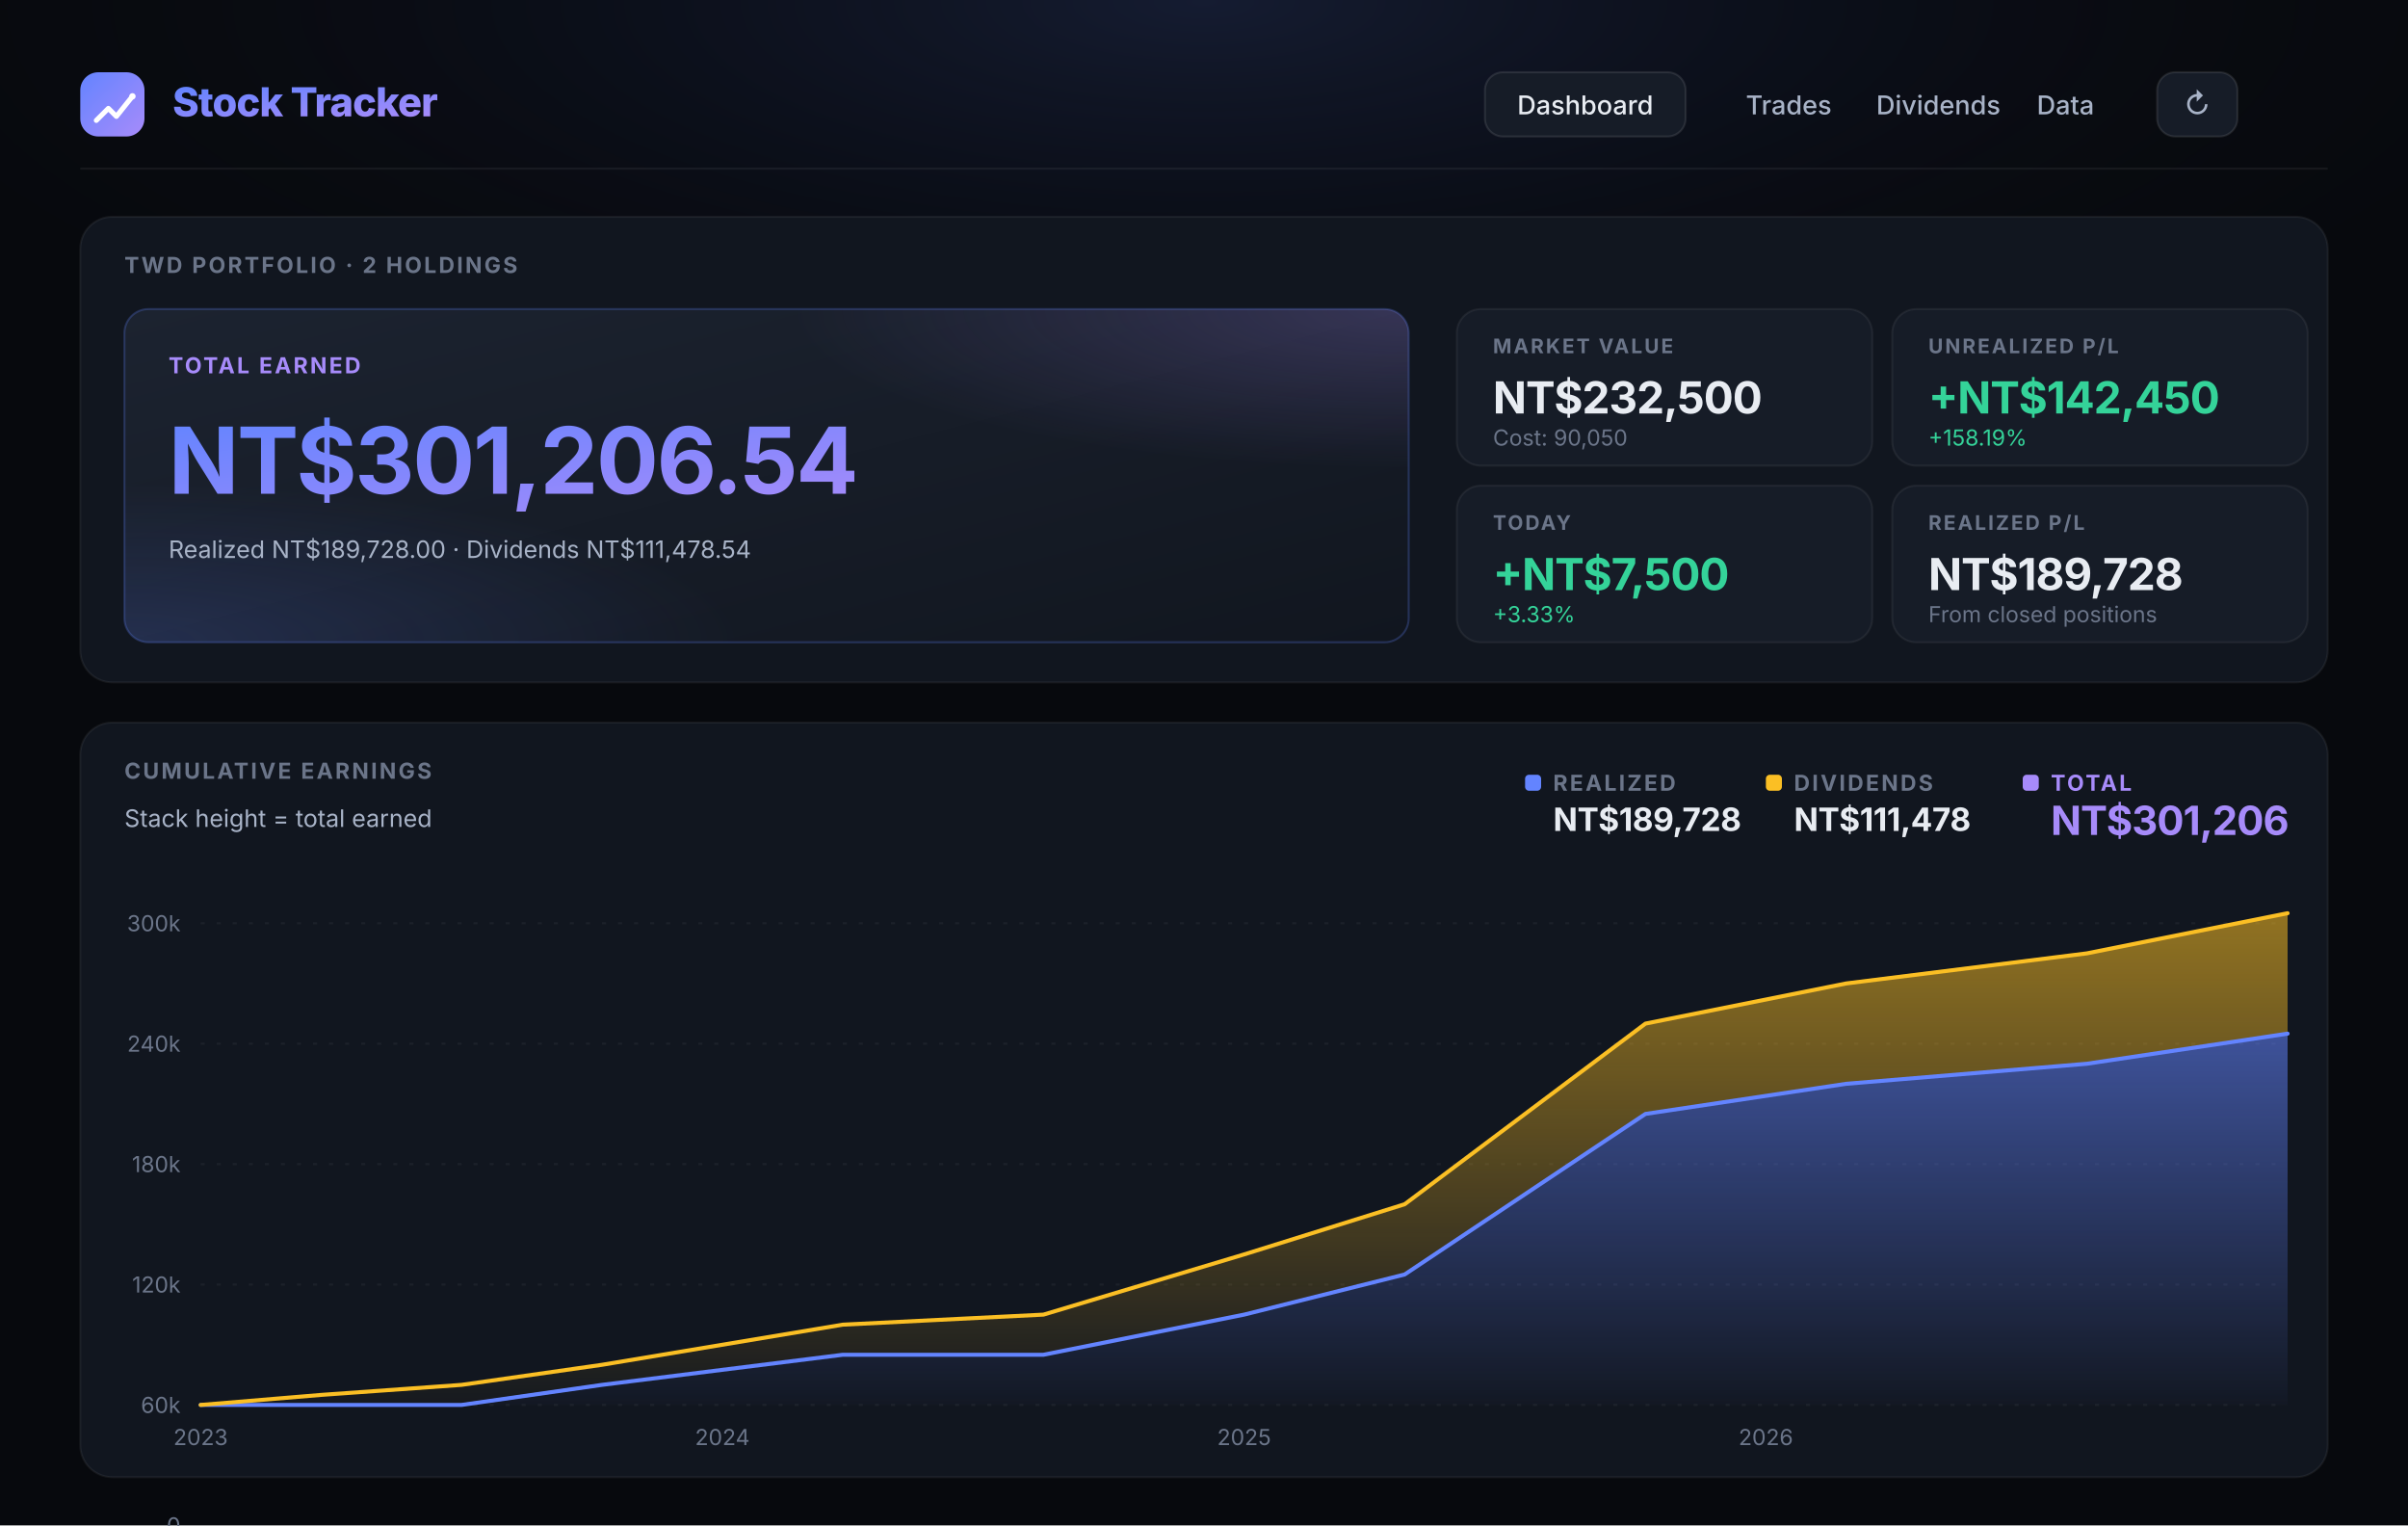
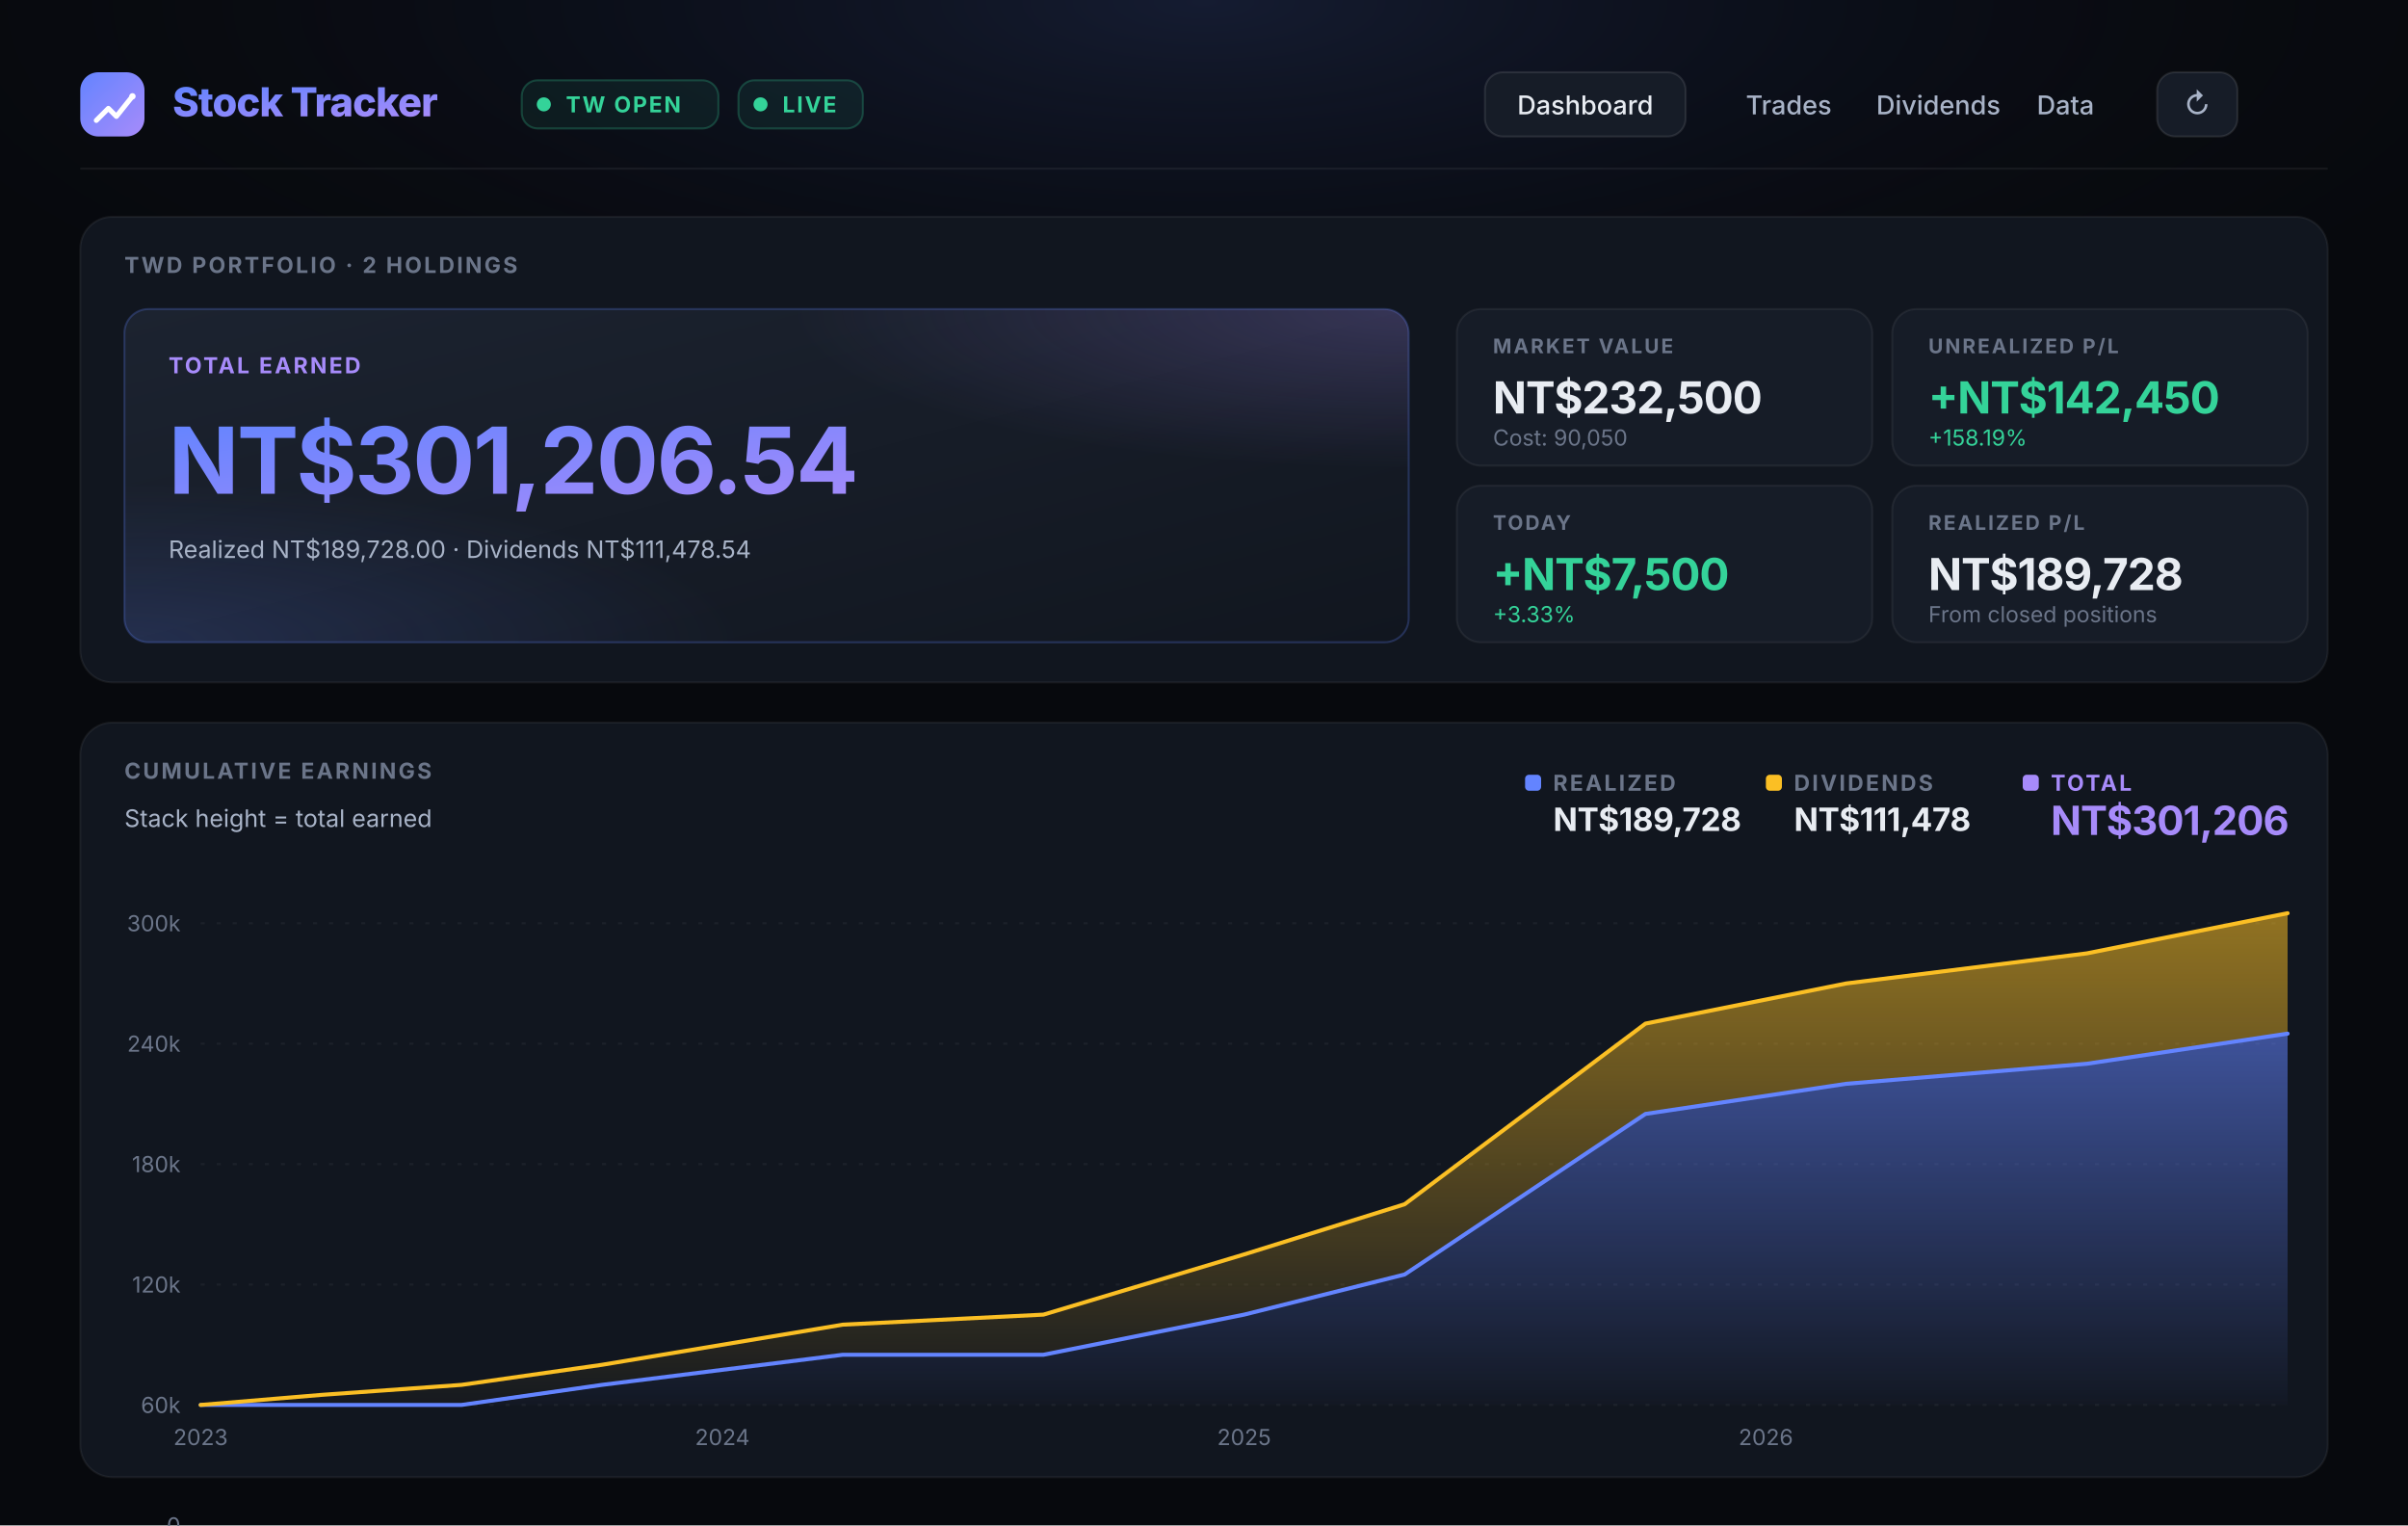
<svg xmlns="http://www.w3.org/2000/svg" viewBox="0 0 1200 760" font-family="Inter, -apple-system, BlinkMacSystemFont, 'Segoe UI', sans-serif">
  <defs>
    <linearGradient id="gradBrand" x1="0%" y1="0%" x2="100%" y2="100%">
      <stop offset="0%" stop-color="#6384ff" />
      <stop offset="100%" stop-color="#a78bfa" />
    </linearGradient>
    <radialGradient id="bgGlow" cx="50%" cy="0%" r="60%">
      <stop offset="0%" stop-color="#6384ff" stop-opacity="0.15" />
      <stop offset="100%" stop-color="#07090d" stop-opacity="0" />
    </radialGradient>
    <linearGradient id="gradHero" x1="0%" y1="0%" x2="100%" y2="100%">
      <stop offset="0%" stop-color="#1c2330" />
      <stop offset="100%" stop-color="#11161f" />
    </linearGradient>
    <radialGradient id="heroGlow1" cx="100%" cy="0%" r="80%">
      <stop offset="0%" stop-color="#a78bfa" stop-opacity="0.22" />
      <stop offset="60%" stop-color="#a78bfa" stop-opacity="0" />
    </radialGradient>
    <radialGradient id="heroGlow2" cx="0%" cy="100%" r="80%">
      <stop offset="0%" stop-color="#6384ff" stop-opacity="0.18" />
      <stop offset="60%" stop-color="#6384ff" stop-opacity="0" />
    </radialGradient>
    <linearGradient id="gradR" x1="0%" y1="0%" x2="0%" y2="100%">
      <stop offset="0%" stop-color="#6384ff" stop-opacity="0.55" />
      <stop offset="100%" stop-color="#6384ff" stop-opacity="0.02" />
    </linearGradient>
    <linearGradient id="gradD" x1="0%" y1="0%" x2="0%" y2="100%">
      <stop offset="0%" stop-color="#fbbf24" stop-opacity="0.55" />
      <stop offset="100%" stop-color="#fbbf24" stop-opacity="0.02" />
    </linearGradient>
  </defs>
  <rect width="1200" height="760" fill="#07090d" />
  <rect width="1200" height="400" fill="url(#bgGlow)" />
  <g transform="translate(40, 36)">
    <rect width="32" height="32" rx="9" fill="url(#gradBrand)" />
    <path d="M8 24 L14 18 L18 22 L26 12" stroke="white" stroke-width="2.5" stroke-linecap="round" stroke-linejoin="round" fill="none" />
    <circle cx="26" cy="12" r="1.6" fill="white" />
    <text x="46" y="22" font-size="20" font-weight="800" fill="url(#gradBrand)" letter-spacing="-0.02em">Stock Tracker</text>
+     <g transform="translate(220, 4)" font-size="11" font-weight="700" letter-spacing="0.08em">
+       <rect width="98" height="24" rx="8" fill="rgba(52,211,153,0.08)" stroke="rgba(52,211,153,0.25)" />
+       <circle cx="11" cy="12" r="3.5" fill="#34d399" />
+       <text x="22" y="16" fill="#34d399">TW OPEN</text>
+       <g transform="translate(108, 0)">
+         <rect width="62" height="24" rx="8" fill="rgba(52,211,153,0.08)" stroke="rgba(52,211,153,0.25)" />
+         <circle cx="11" cy="12" r="3.5" fill="#34d399" />
+         <text x="22" y="16" fill="#34d399">LIVE</text>
+       </g>
+     </g>
    <g transform="translate(700, 0)" font-size="13" font-weight="500">
      <rect width="100" height="32" rx="9" fill="#161c27" stroke="rgba(255,255,255,0.1)" />
      <text x="50" y="21" text-anchor="middle" fill="#e8ecf2">Dashboard</text>
      <text x="130" y="21" fill="#a8b3c7">Trades</text>
      <text x="195" y="21" fill="#a8b3c7">Dividends</text>
      <text x="275" y="21" fill="#a8b3c7">Data</text>
      <rect x="335" y="0" width="40" height="32" rx="9" fill="#161c27" stroke="rgba(255,255,255,0.1)" />
      <text x="355" y="21" text-anchor="middle" fill="#a8b3c7" font-size="14">↻</text>
    </g>
  </g>
  <line x1="40" y1="84" x2="1160" y2="84" stroke="rgba(255,255,255,0.06)" />
  <g transform="translate(40, 108)">
    <rect width="1120" height="232" rx="16" fill="#11161f" stroke="rgba(255,255,255,0.06)" />
    <text x="22" y="28" font-size="11" font-weight="700" fill="#6b7589" letter-spacing="0.1em">TWD PORTFOLIO · 2 HOLDINGS</text>
    <g transform="translate(22, 46)">
      <rect width="640" height="166" rx="12" fill="url(#gradHero)" stroke="rgba(99,132,255,0.25)" />
      <rect width="640" height="166" rx="12" fill="url(#heroGlow1)" />
      <rect width="640" height="166" rx="12" fill="url(#heroGlow2)" />
      <text x="22" y="32" font-size="11" font-weight="700" fill="#a78bfa" letter-spacing="0.1em">TOTAL EARNED</text>
      <text x="22" y="92" font-size="46" font-weight="700" fill="url(#gradBrand)" letter-spacing="-0.02em">NT$301,206.54</text>
      <text x="22" y="124" font-size="12" fill="#a8b3c7">Realized NT$189,728.00 · Dividends NT$111,478.54</text>
    </g>
    <g transform="translate(686, 46)">
      <g>
        <rect width="207" height="78" rx="12" fill="#161c27" stroke="rgba(255,255,255,0.06)" />
        <text x="18" y="22" font-size="10" font-weight="700" fill="#6b7589" letter-spacing="0.1em">MARKET VALUE</text>
        <text x="18" y="52" font-size="22" font-weight="700" fill="#e8ecf2" letter-spacing="-0.02em">NT$232,500</text>
        <text x="18" y="68" font-size="11" fill="#6b7589">Cost: 90,050</text>
      </g>
      <g transform="translate(217, 0)">
        <rect width="207" height="78" rx="12" fill="#161c27" stroke="rgba(255,255,255,0.06)" />
        <text x="18" y="22" font-size="10" font-weight="700" fill="#6b7589" letter-spacing="0.1em">UNREALIZED P/L</text>
        <text x="18" y="52" font-size="22" font-weight="700" fill="#34d399" letter-spacing="-0.02em">+NT$142,450</text>
        <text x="18" y="68" font-size="11" fill="#34d399">+158.19%</text>
      </g>
      <g transform="translate(0, 88)">
        <rect width="207" height="78" rx="12" fill="#161c27" stroke="rgba(255,255,255,0.06)" />
        <text x="18" y="22" font-size="10" font-weight="700" fill="#6b7589" letter-spacing="0.1em">TODAY</text>
        <text x="18" y="52" font-size="22" font-weight="700" fill="#34d399" letter-spacing="-0.02em">+NT$7,500</text>
        <text x="18" y="68" font-size="11" fill="#34d399">+3.33%</text>
      </g>
      <g transform="translate(217, 88)">
        <rect width="207" height="78" rx="12" fill="#161c27" stroke="rgba(255,255,255,0.06)" />
        <text x="18" y="22" font-size="10" font-weight="700" fill="#6b7589" letter-spacing="0.1em">REALIZED P/L</text>
        <text x="18" y="52" font-size="22" font-weight="700" fill="#e8ecf2" letter-spacing="-0.02em">NT$189,728</text>
        <text x="18" y="68" font-size="11" fill="#6b7589">From closed positions</text>
      </g>
    </g>
  </g>
  <g transform="translate(40, 360)">
    <rect width="1120" height="376" rx="16" fill="#11161f" stroke="rgba(255,255,255,0.06)" />
    <text x="22" y="28" font-size="11" font-weight="700" fill="#6b7589" letter-spacing="0.1em">CUMULATIVE EARNINGS</text>
    <text x="22" y="52" font-size="12" fill="#a8b3c7">Stack height = total earned</text>
    <g transform="translate(720, 28)" font-size="11" font-weight="700" letter-spacing="0.1em">
      <g>
        <rect x="0" y="-2" width="8" height="8" rx="2" fill="#6384ff" />
        <text x="14" y="6" fill="#6b7589">REALIZED</text>
        <text x="14" y="26" font-size="16" fill="#e8ecf2" font-weight="700" letter-spacing="-0.01em">NT$189,728</text>
      </g>
      <g transform="translate(120, 0)">
        <rect x="0" y="-2" width="8" height="8" rx="2" fill="#fbbf24" />
        <text x="14" y="6" fill="#6b7589">DIVIDENDS</text>
        <text x="14" y="26" font-size="16" fill="#e8ecf2" font-weight="700" letter-spacing="-0.01em">NT$111,478</text>
      </g>
      <g transform="translate(248, 0)">
        <rect x="0" y="-2" width="8" height="8" rx="2" fill="#a78bfa" />
        <text x="14" y="6" fill="#a78bfa">TOTAL</text>
        <text x="14" y="28" font-size="20" fill="#a78bfa" font-weight="700" letter-spacing="-0.02em">NT$301,206</text>
      </g>
    </g>
    <g transform="translate(60, 100)">
      <line x1="0" y1="0" x2="1040" y2="0" stroke="rgba(255,255,255,0.05)" stroke-dasharray="2 6" />
      <line x1="0" y1="60" x2="1040" y2="60" stroke="rgba(255,255,255,0.05)" stroke-dasharray="2 6" />
      <line x1="0" y1="120" x2="1040" y2="120" stroke="rgba(255,255,255,0.05)" stroke-dasharray="2 6" />
      <line x1="0" y1="180" x2="1040" y2="180" stroke="rgba(255,255,255,0.05)" stroke-dasharray="2 6" />
      <line x1="0" y1="240" x2="1040" y2="240" stroke="rgba(255,255,255,0.05)" stroke-dasharray="2 6" />
      <g font-size="11" fill="#6b7589" text-anchor="end">
        <text x="-10" y="4">300k</text>
        <text x="-10" y="64">240k</text>
        <text x="-10" y="124">180k</text>
        <text x="-10" y="184">120k</text>
        <text x="-10" y="244">60k</text>
        <text x="-10" y="244" dy="60">0</text>
      </g>
      <path d="M 0 240 L 60 240 L 130 240 L 200 230 L 320 215 L 420 215 L 520 195 L 600 175 L 720 95 L 820 80 L 940 70 L 1040 55 L 1040 240 Z" fill="url(#gradR)" />
      <path d="M 0 240 L 60 235 L 130 230 L 200 220 L 320 200 L 420 195 L 520 165 L 600 140 L 720 50 L 820 30 L 940 15 L 1040 -5                L 1040 55 L 940 70 L 820 80 L 720 95 L 600 175 L 520 195 L 420 215 L 320 215 L 200 230 L 130 240 L 60 240 L 0 240 Z" fill="url(#gradD)" />
      <path d="M 0 240 L 60 240 L 130 240 L 200 230 L 320 215 L 420 215 L 520 195 L 600 175 L 720 95 L 820 80 L 940 70 L 1040 55" stroke="#6384ff" stroke-width="2" fill="none" stroke-linecap="round" stroke-linejoin="round" />
      <path d="M 0 240 L 60 235 L 130 230 L 200 220 L 320 200 L 420 195 L 520 165 L 600 140 L 720 50 L 820 30 L 940 15 L 1040 -5" stroke="#fbbf24" stroke-width="2" fill="none" stroke-linecap="round" stroke-linejoin="round" />
      <g font-size="11" fill="#6b7589" text-anchor="middle">
        <text x="0" y="260">2023</text>
        <text x="260" y="260">2024</text>
        <text x="520" y="260">2025</text>
        <text x="780" y="260">2026</text>
      </g>
    </g>
  </g>
</svg>
